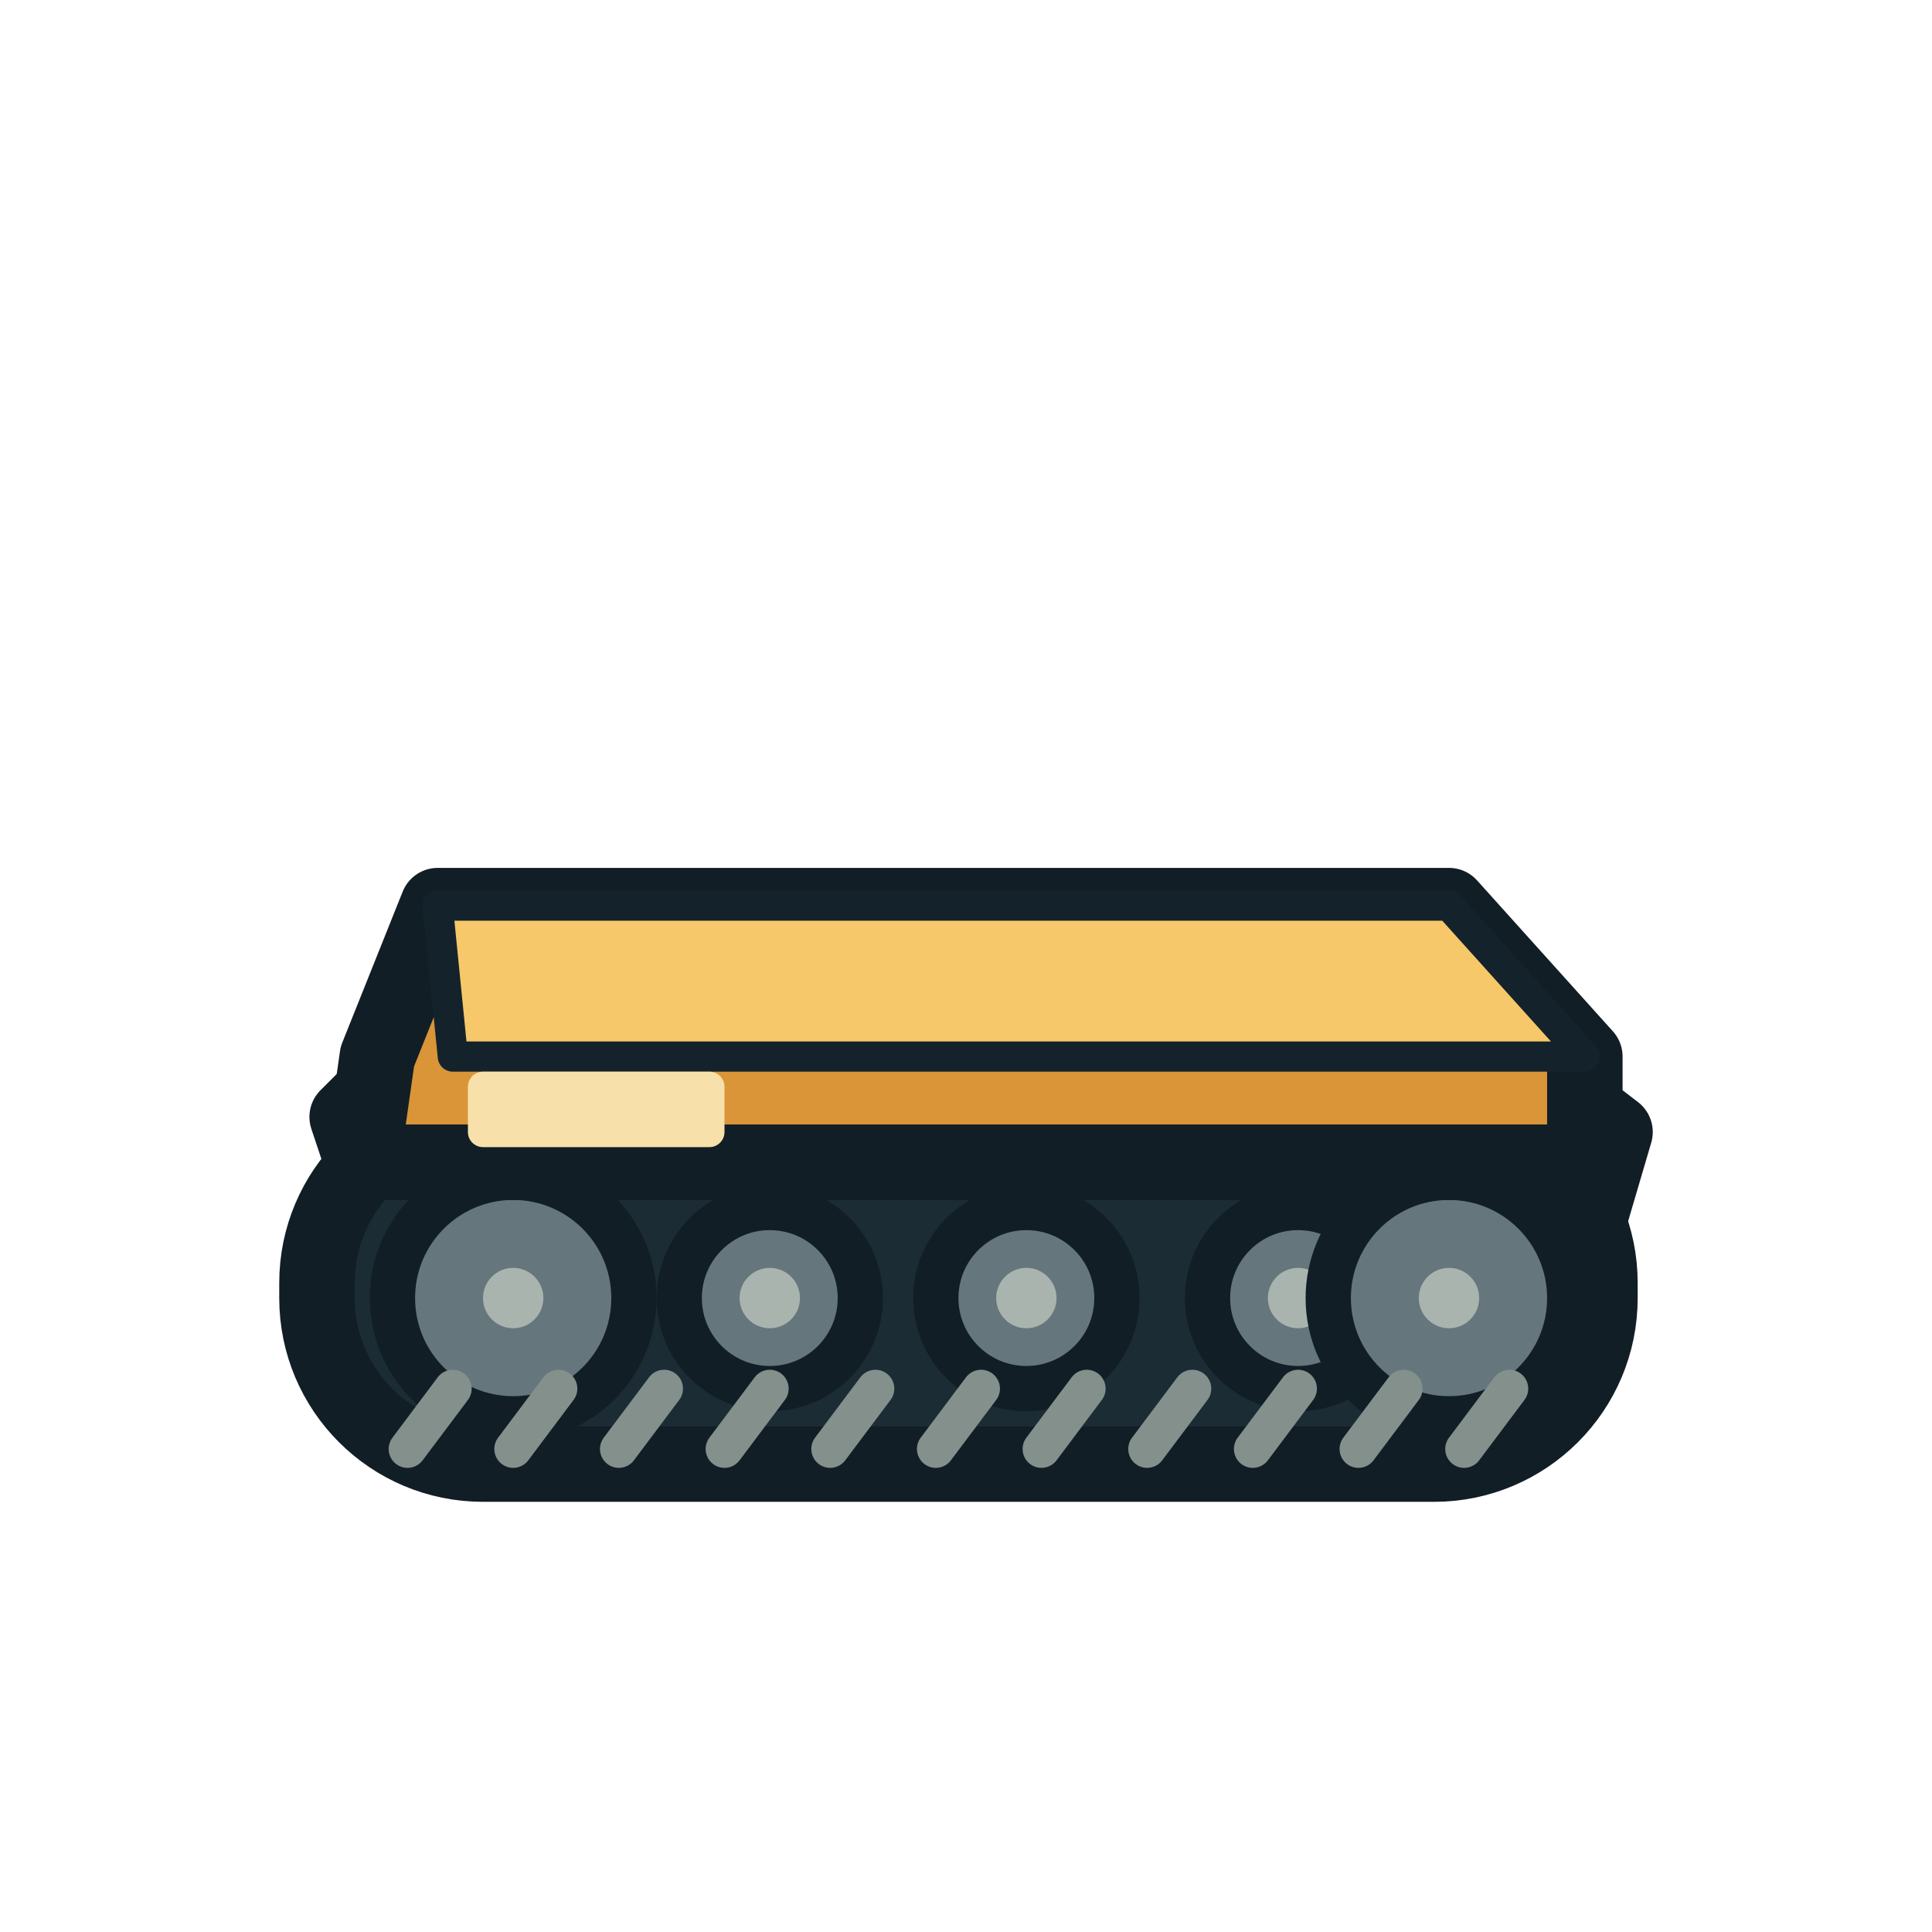
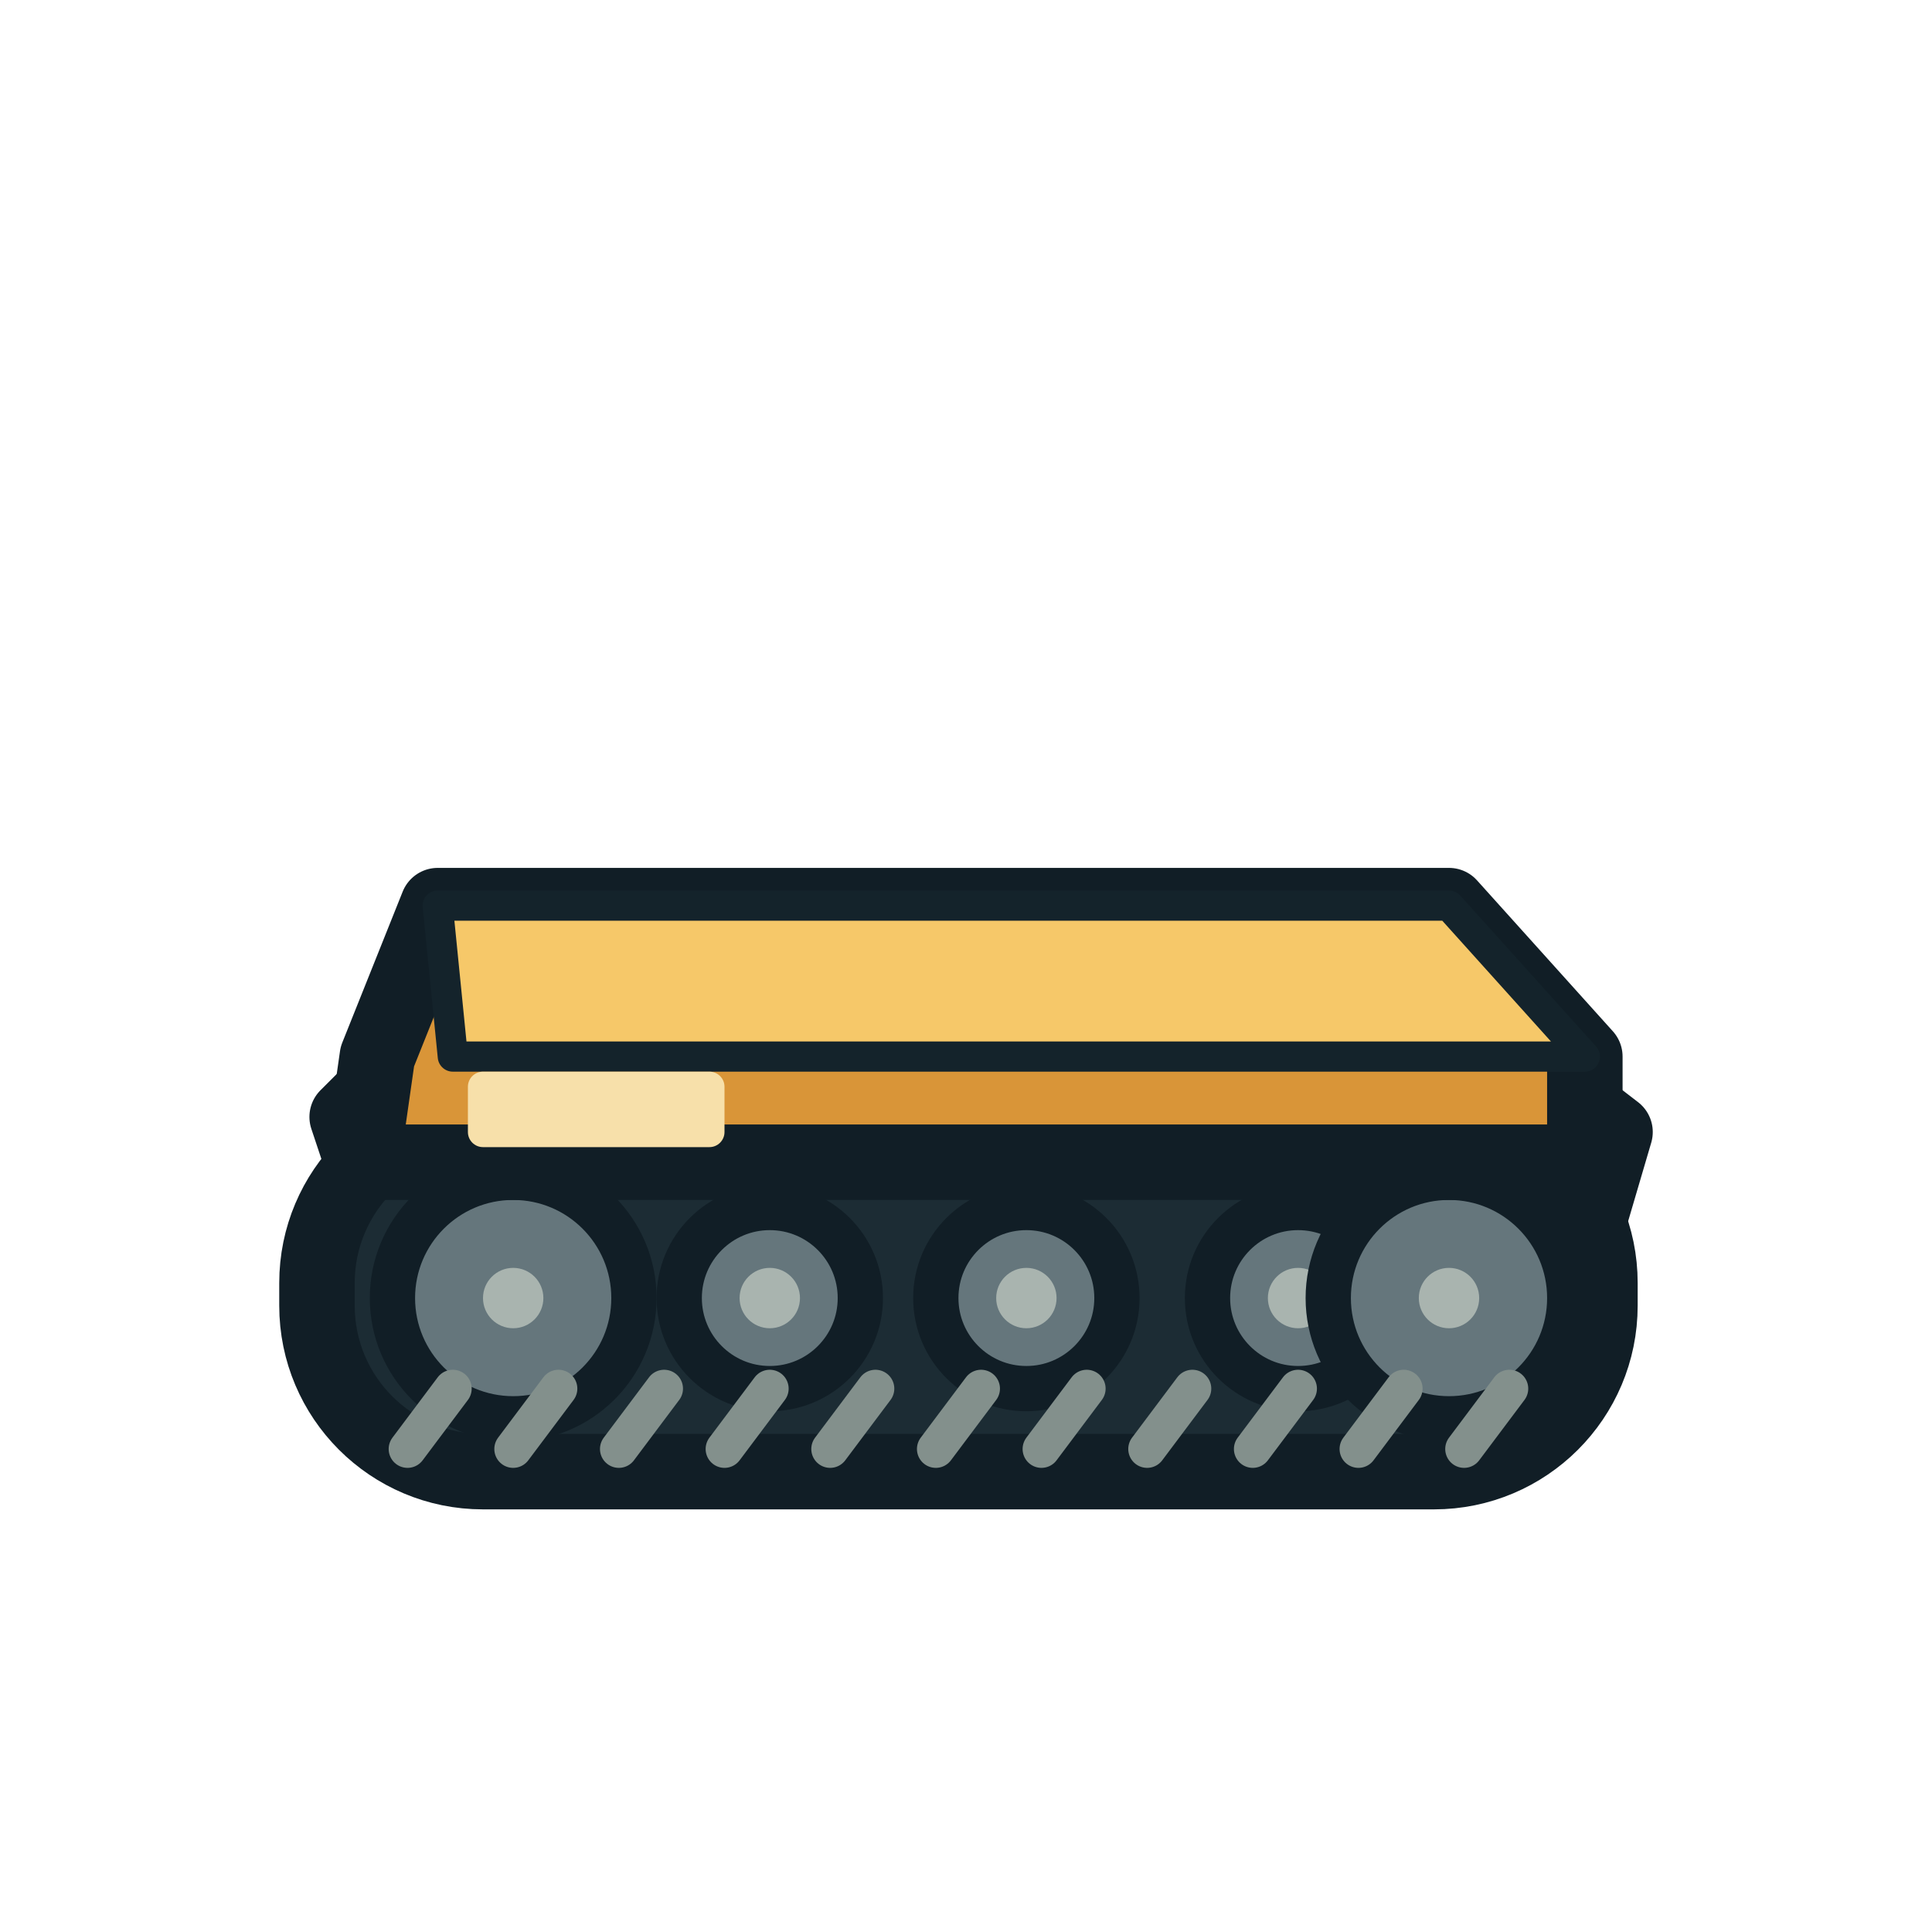
<svg xmlns="http://www.w3.org/2000/svg" width="128" height="128" viewBox="0 0 128 128">
  <g stroke-linecap="round" stroke-linejoin="round">
    <g transform="translate(0 -5)">
      <g id="undercarriage" data-layer="undercarriage">
        <path d="M23 79 L32 70 H94 L107 80 L102 97 H29 Z" fill="#344853" stroke="#111e26" stroke-width="5" />
      </g>
      <g id="track" data-layer="track">
-         <rect x="21" y="79" width="85" height="23" rx="11" fill="#1c2c34" stroke="#111e26" stroke-width="5" />
+         <rect x="21" y="79" width="85" height="23.5" rx="11" fill="#1c2c34" stroke="#111e26" stroke-width="5" />
      </g>
      <circle cx="34" cy="91" r="8" fill="#65767c" stroke="#111e26" stroke-width="3" />
      <circle cx="34" cy="91" r="2" fill="#a9b4af" stroke="none" stroke-width="0" />
      <circle cx="51" cy="91" r="6" fill="#65767c" stroke="#111e26" stroke-width="3" />
      <circle cx="51" cy="91" r="2" fill="#a9b4af" stroke="none" stroke-width="0" />
      <circle cx="68" cy="91" r="6" fill="#65767c" stroke="#111e26" stroke-width="3" />
      <circle cx="68" cy="91" r="2" fill="#a9b4af" stroke="none" stroke-width="0" />
      <circle cx="86" cy="91" r="6" fill="#65767c" stroke="#111e26" stroke-width="3" />
      <circle cx="86" cy="91" r="2" fill="#a9b4af" stroke="none" stroke-width="0" />
      <circle cx="96" cy="91" r="8" fill="#65767c" stroke="#111e26" stroke-width="3" />
      <circle cx="96" cy="91" r="2" fill="#a9b4af" stroke="none" stroke-width="0" />
      <path d="M27 79 l3 4 M27 101 l3 -4" fill="none" stroke="#83908c" stroke-width="2.5" />
      <path d="M34 79 l3 4 M34 101 l3 -4" fill="none" stroke="#83908c" stroke-width="2.5" />
      <path d="M41 79 l3 4 M41 101 l3 -4" fill="none" stroke="#83908c" stroke-width="2.5" />
      <path d="M48 79 l3 4 M48 101 l3 -4" fill="none" stroke="#83908c" stroke-width="2.5" />
      <path d="M55 79 l3 4 M55 101 l3 -4" fill="none" stroke="#83908c" stroke-width="2.5" />
      <path d="M62 79 l3 4 M62 101 l3 -4" fill="none" stroke="#83908c" stroke-width="2.5" />
      <path d="M69 79 l3 4 M69 101 l3 -4" fill="none" stroke="#83908c" stroke-width="2.5" />
      <path d="M76 79 l3 4 M76 101 l3 -4" fill="none" stroke="#83908c" stroke-width="2.5" />
      <path d="M83 79 l3 4 M83 101 l3 -4" fill="none" stroke="#83908c" stroke-width="2.5" />
      <path d="M90 79 l3 4 M90 101 l3 -4" fill="none" stroke="#83908c" stroke-width="2.5" />
      <path d="M97 79 l3 4 M97 101 l3 -4" fill="none" stroke="#83908c" stroke-width="2.5" />
      <g id="chassis" data-layer="chassis">
        <path d="M25 75 L29 65 H96 L105 75 V82 H24 Z" fill="#d99538" stroke="#111e26" stroke-width="5" />
        <path d="M29 65 H96 L105 75 H30 Z" fill="#f6c869" stroke="#14232b" stroke-width="2" />
        <rect x="31" y="76" width="17" height="5" rx="1" fill="#f7e0aa" stroke="none" stroke-width="0" />
      </g>
    </g>
  </g>
</svg>
